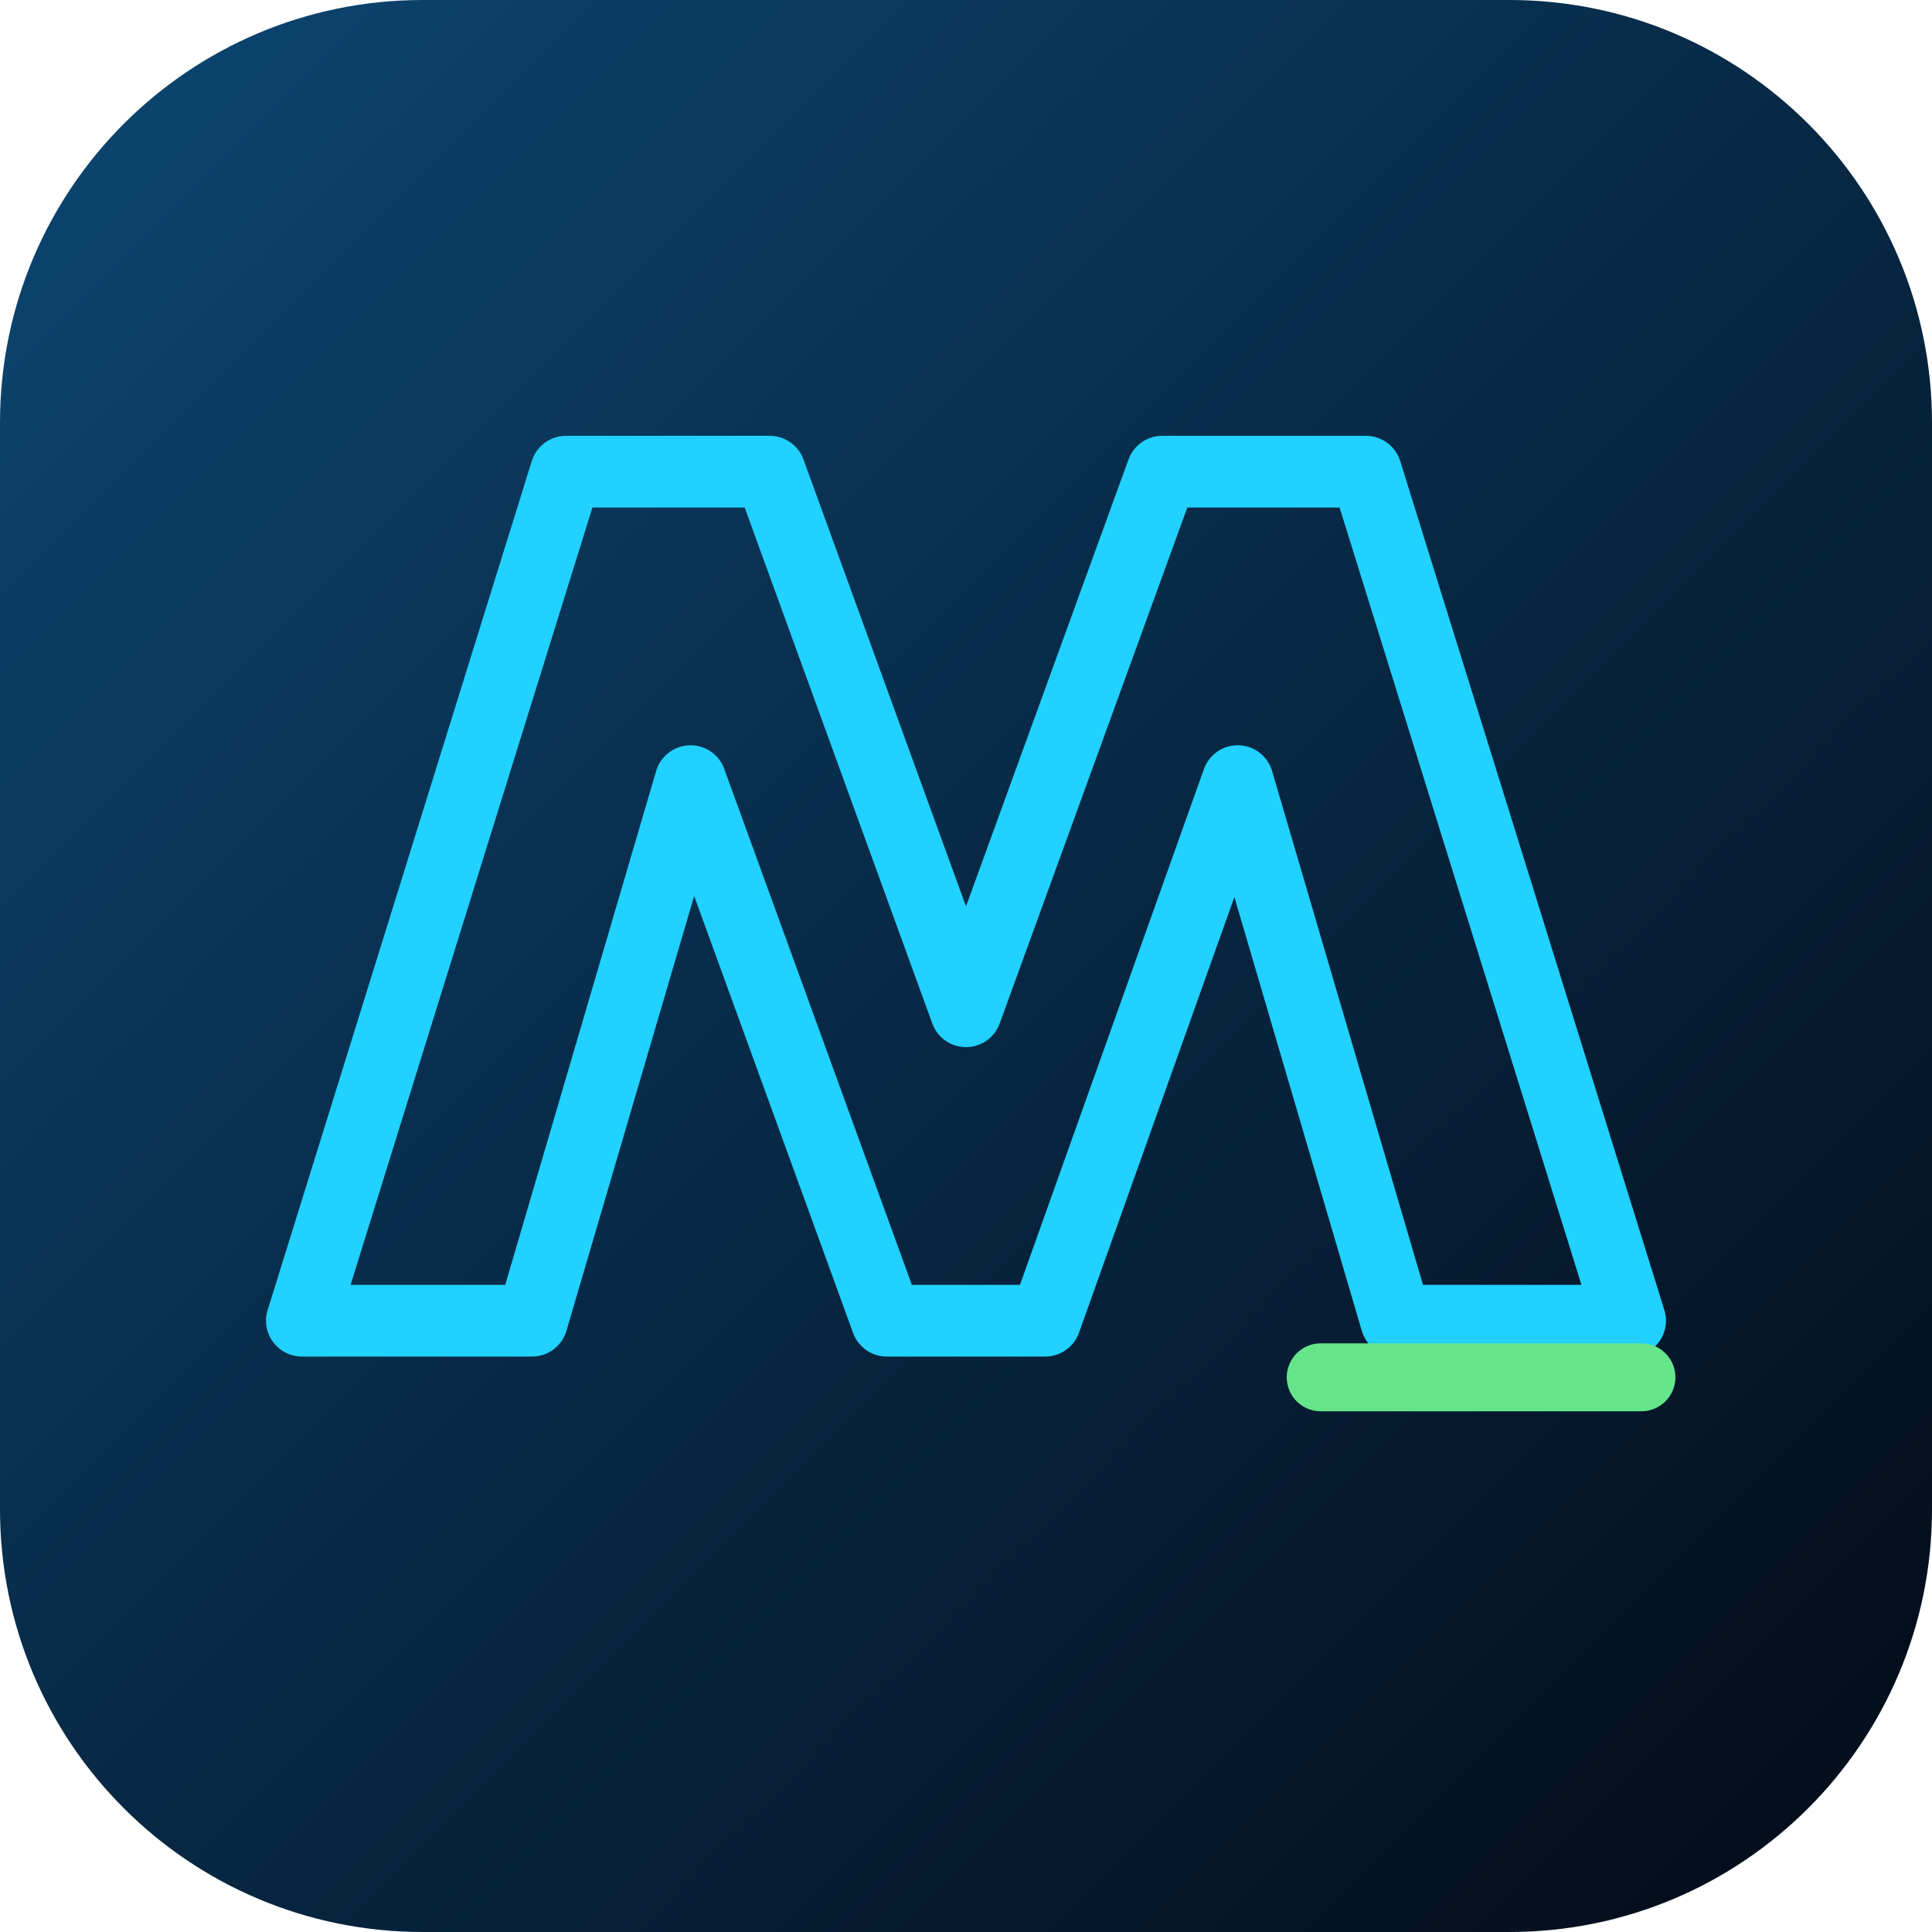
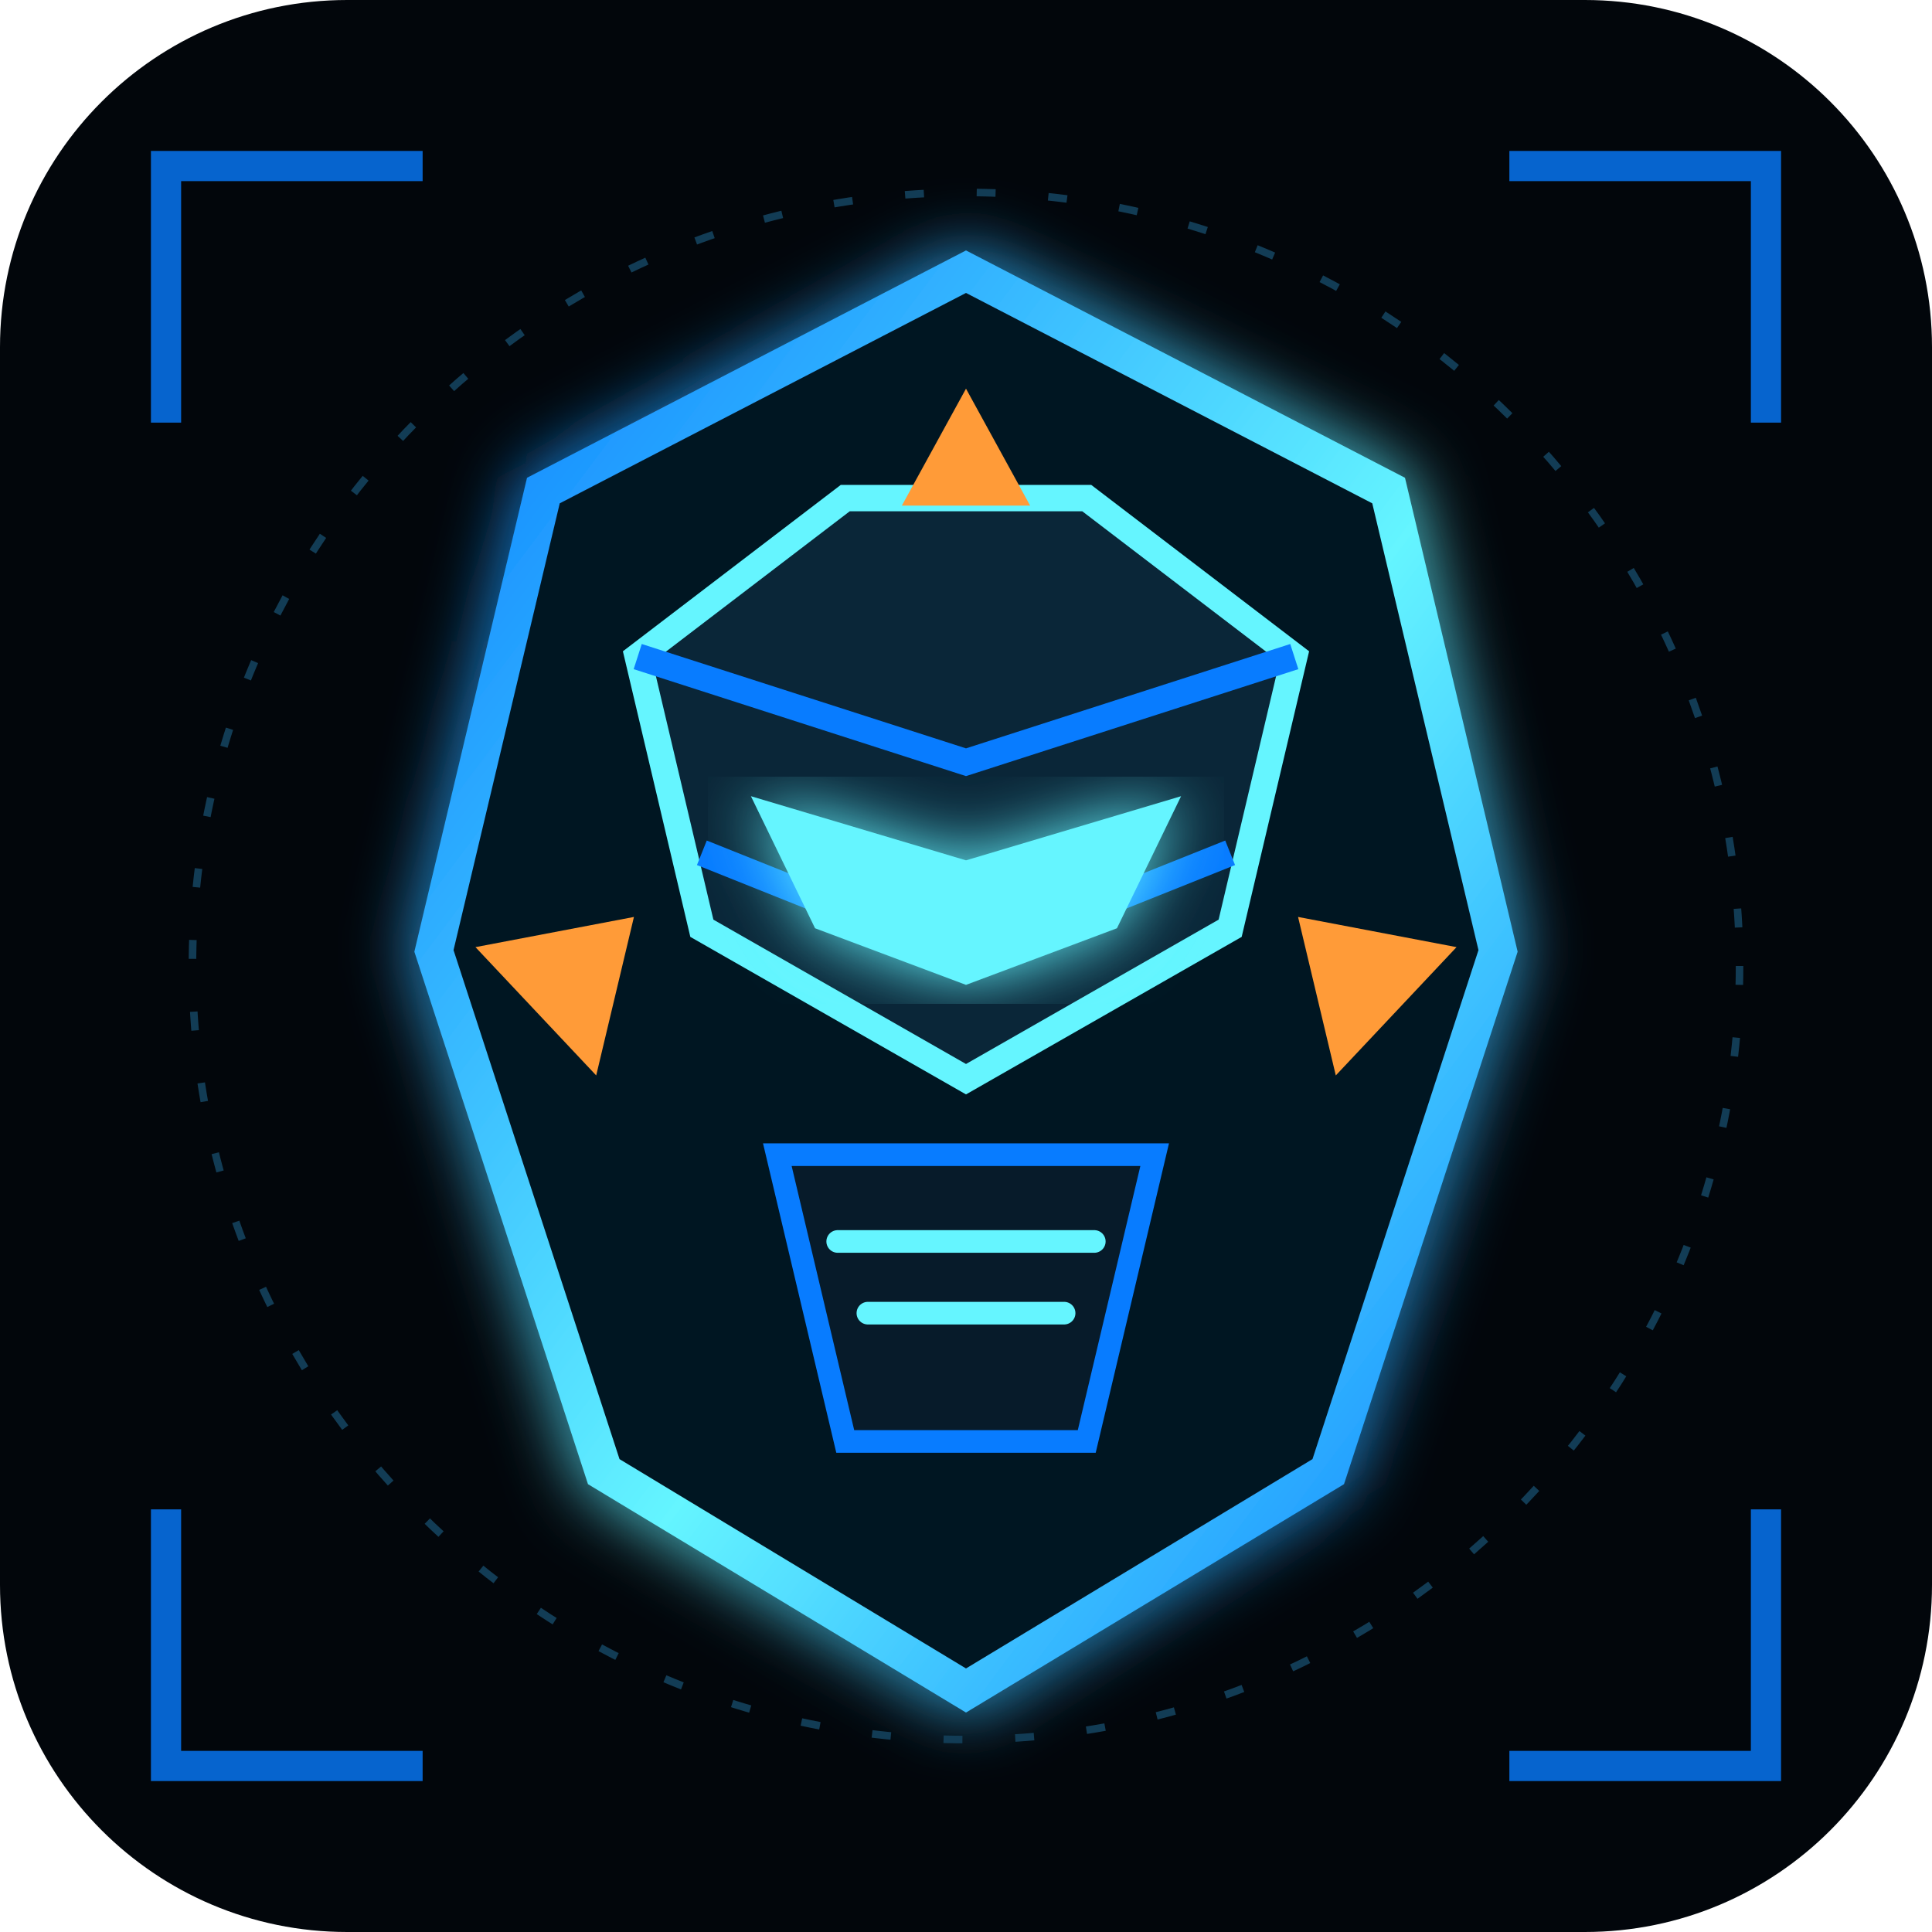
<svg xmlns="http://www.w3.org/2000/svg" viewBox="0 0 512 512">
  <defs>
-     <linearGradient id="g" x2="1" y2="1">
-       <stop stop-color="#0c4773" />
-       <stop offset="1" stop-color="#030a16" />
+     <linearGradient id="g" x1="0" y1="0" x2="1" y2="1">
+       <stop stop-color="#087cff" />
+       <stop offset=".55" stop-color="#65f5ff" />
+       <stop offset="1" stop-color="#087cff" />
    </linearGradient>
+     <filter id="glow">
+       <feGaussianBlur stdDeviation="9" result="b" />
+       <feMerge>
+         <feMergeNode in="b" />
+         <feMergeNode in="SourceGraphic" />
+       </feMerge>
+     </filter>
  </defs>
-   <rect width="512" height="512" rx="112" fill="url(#g)" />
-   <path d="M80 350 150 125h54l52 143 52-143h54l70 225h-62l-42-143-51 143h-42l-52-143-42 143z" fill="none" stroke="#21d1ff" stroke-width="19" stroke-linejoin="round" />
-   <path d="M350 365h85" stroke="#65e58a" stroke-width="18" stroke-linecap="round" />
+   <rect width="512" height="512" rx="92" fill="#02060b" />
+   <path d="M44 112V44h68M400 44h68v68M44 400v68h68M400 468h68v-68" fill="none" stroke="#087cff" stroke-width="8" opacity=".8" />
+   <path d="M256 72 368 130 397 252 352 390 256 448 160 390 115 252 144 130Z" fill="#061522" stroke="url(#g)" stroke-width="10" filter="url(#glow)" />
+   <path d="m169 174 55-42h64l55 42-17 72-70 40-70-40Z" fill="#0a2638" stroke="#65f5ff" stroke-width="7" />
+   <path d="m169 174 87 28 87-28M186 226l70 28 70-28" fill="none" stroke="#087cff" stroke-width="7" />
+   <path d="m199 211 57 17 57-17-17 35-40 15-40-15Z" fill="#65f5ff" filter="url(#glow)" />
+   <path d="m256 103-17 31h34ZM126 251l42-8-10 42-32-34ZM386 251l-42-8 10 42 32-34Z" fill="#ff9b38" />
+   <path d="M206 306h100l-18 76h-64Z" fill="#071b2a" stroke="#087cff" stroke-width="6" />
+   <path d="M222 329h68M230 348h52" stroke="#65f5ff" stroke-width="6" stroke-linecap="round" />
+   <circle cx="256" cy="256" r="205" fill="none" stroke="#123c55" stroke-width="2" stroke-dasharray="5 14" />
</svg>
